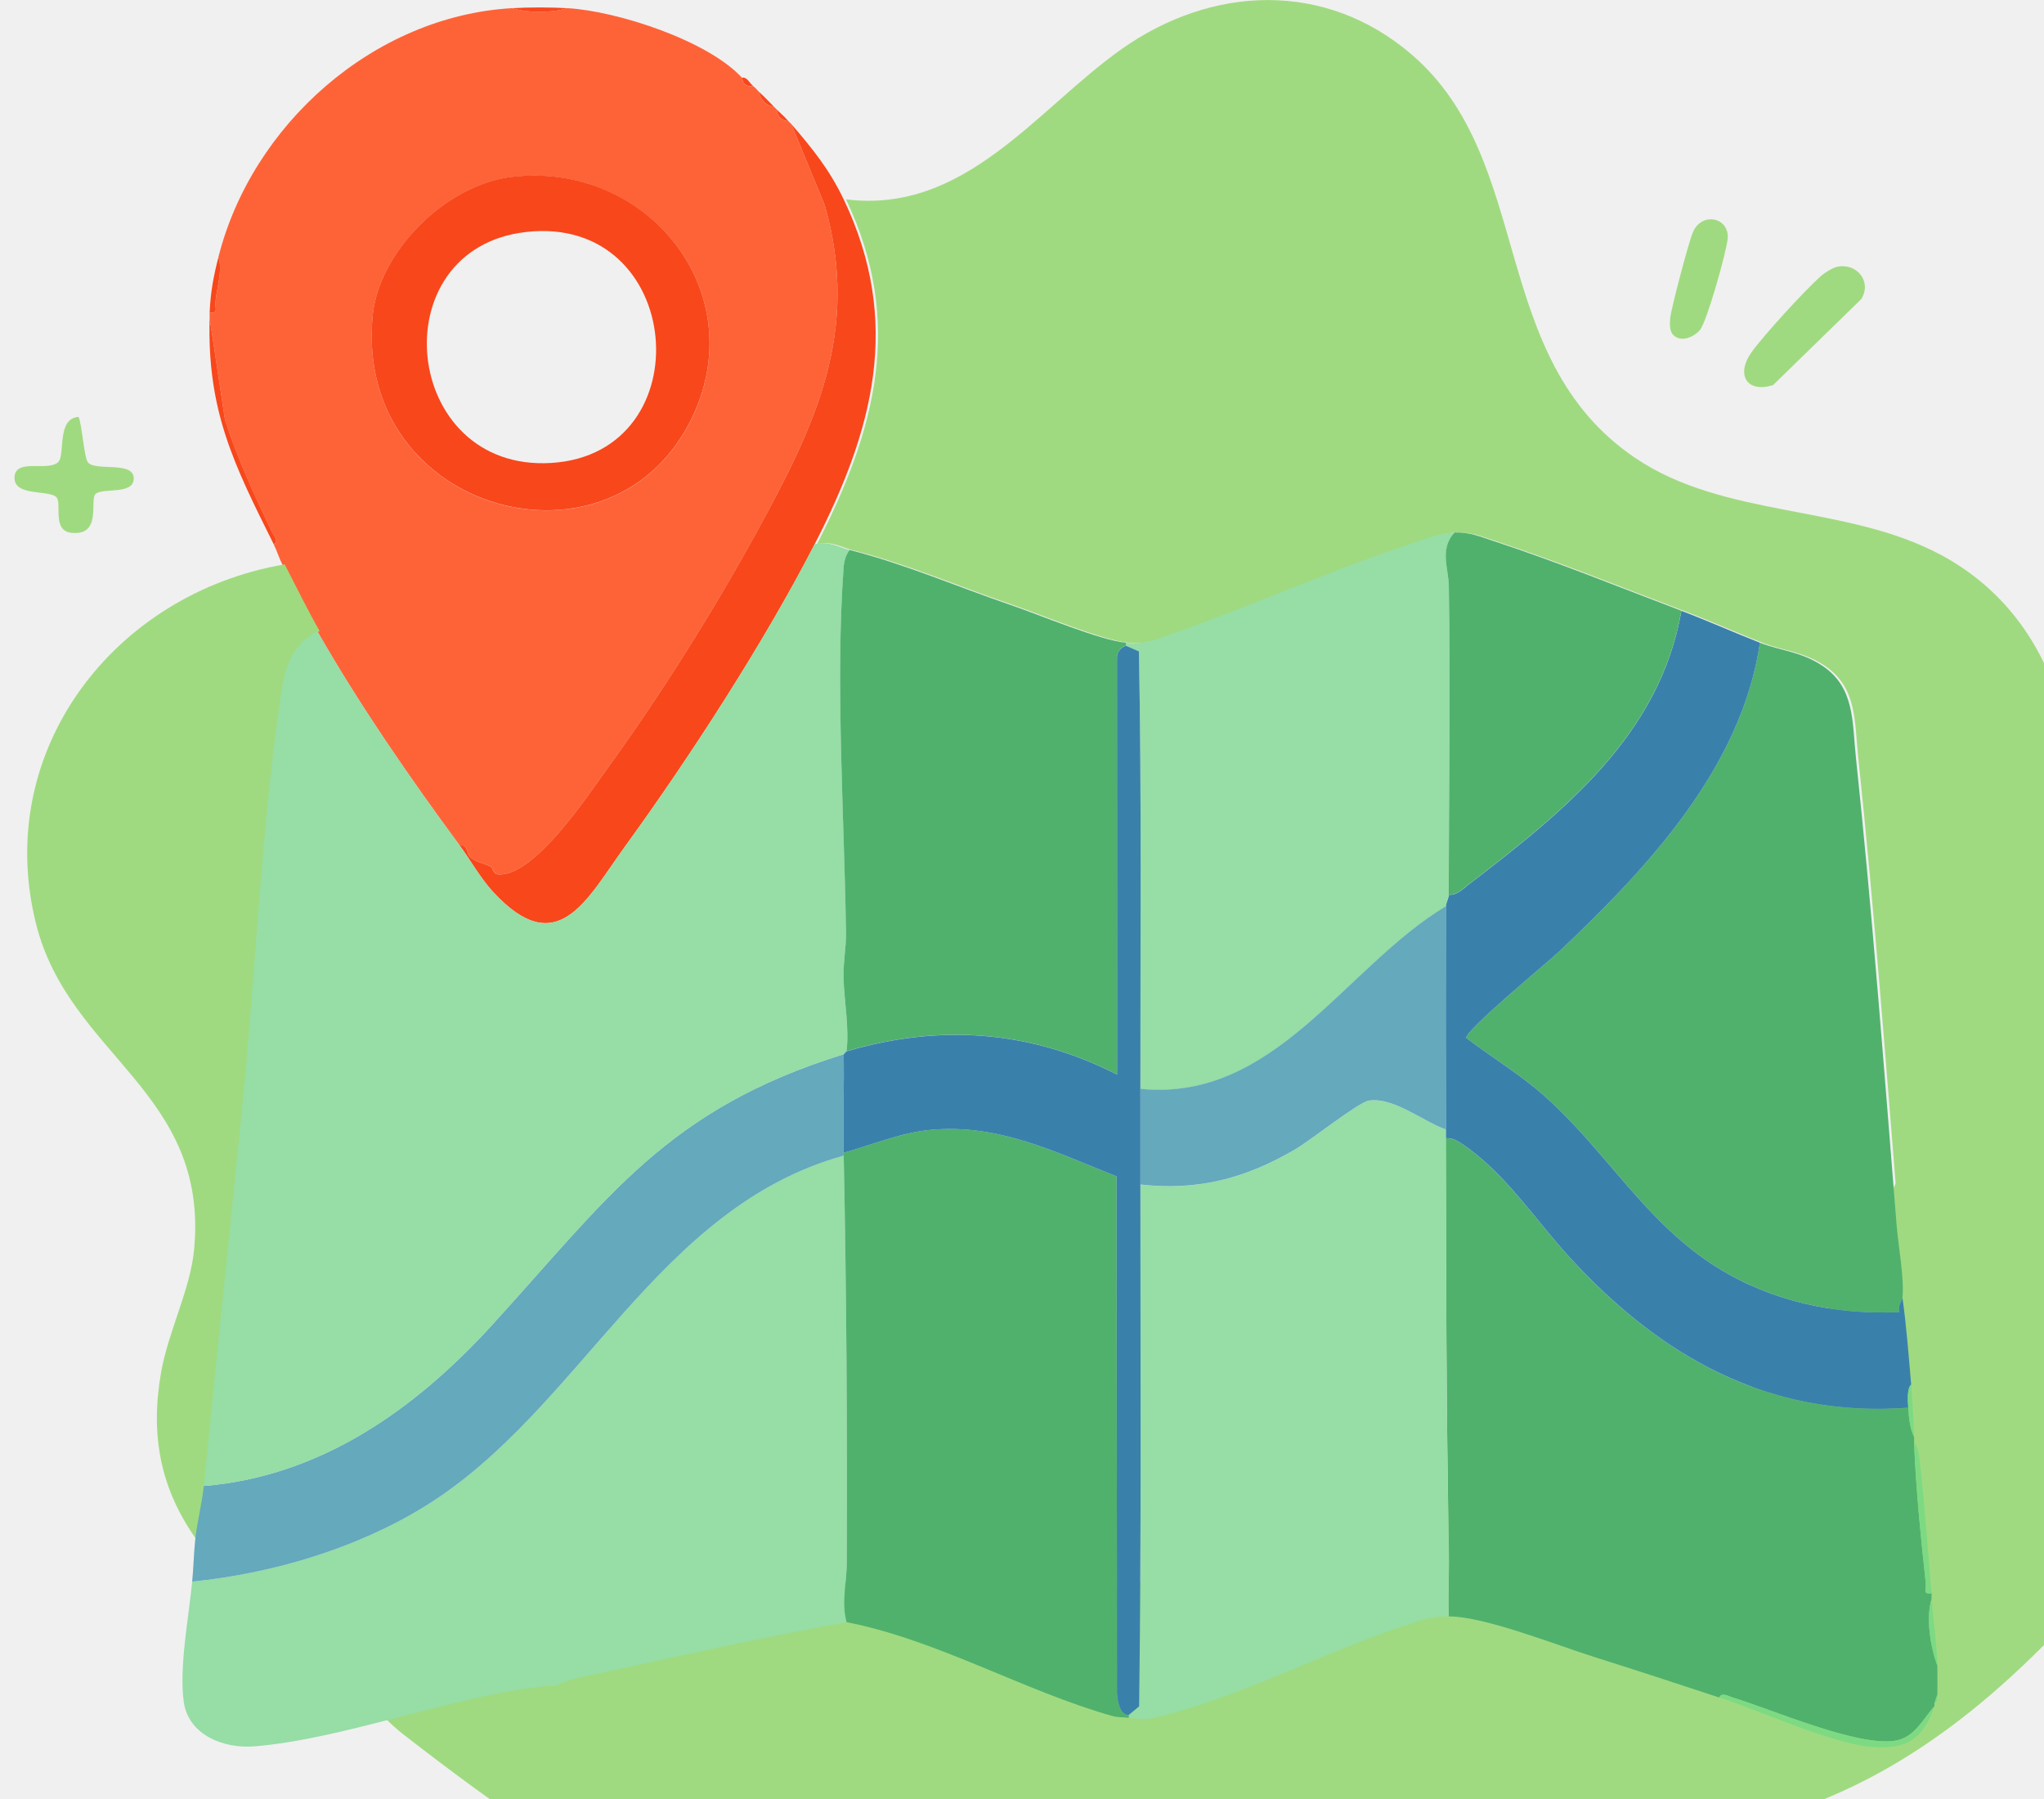
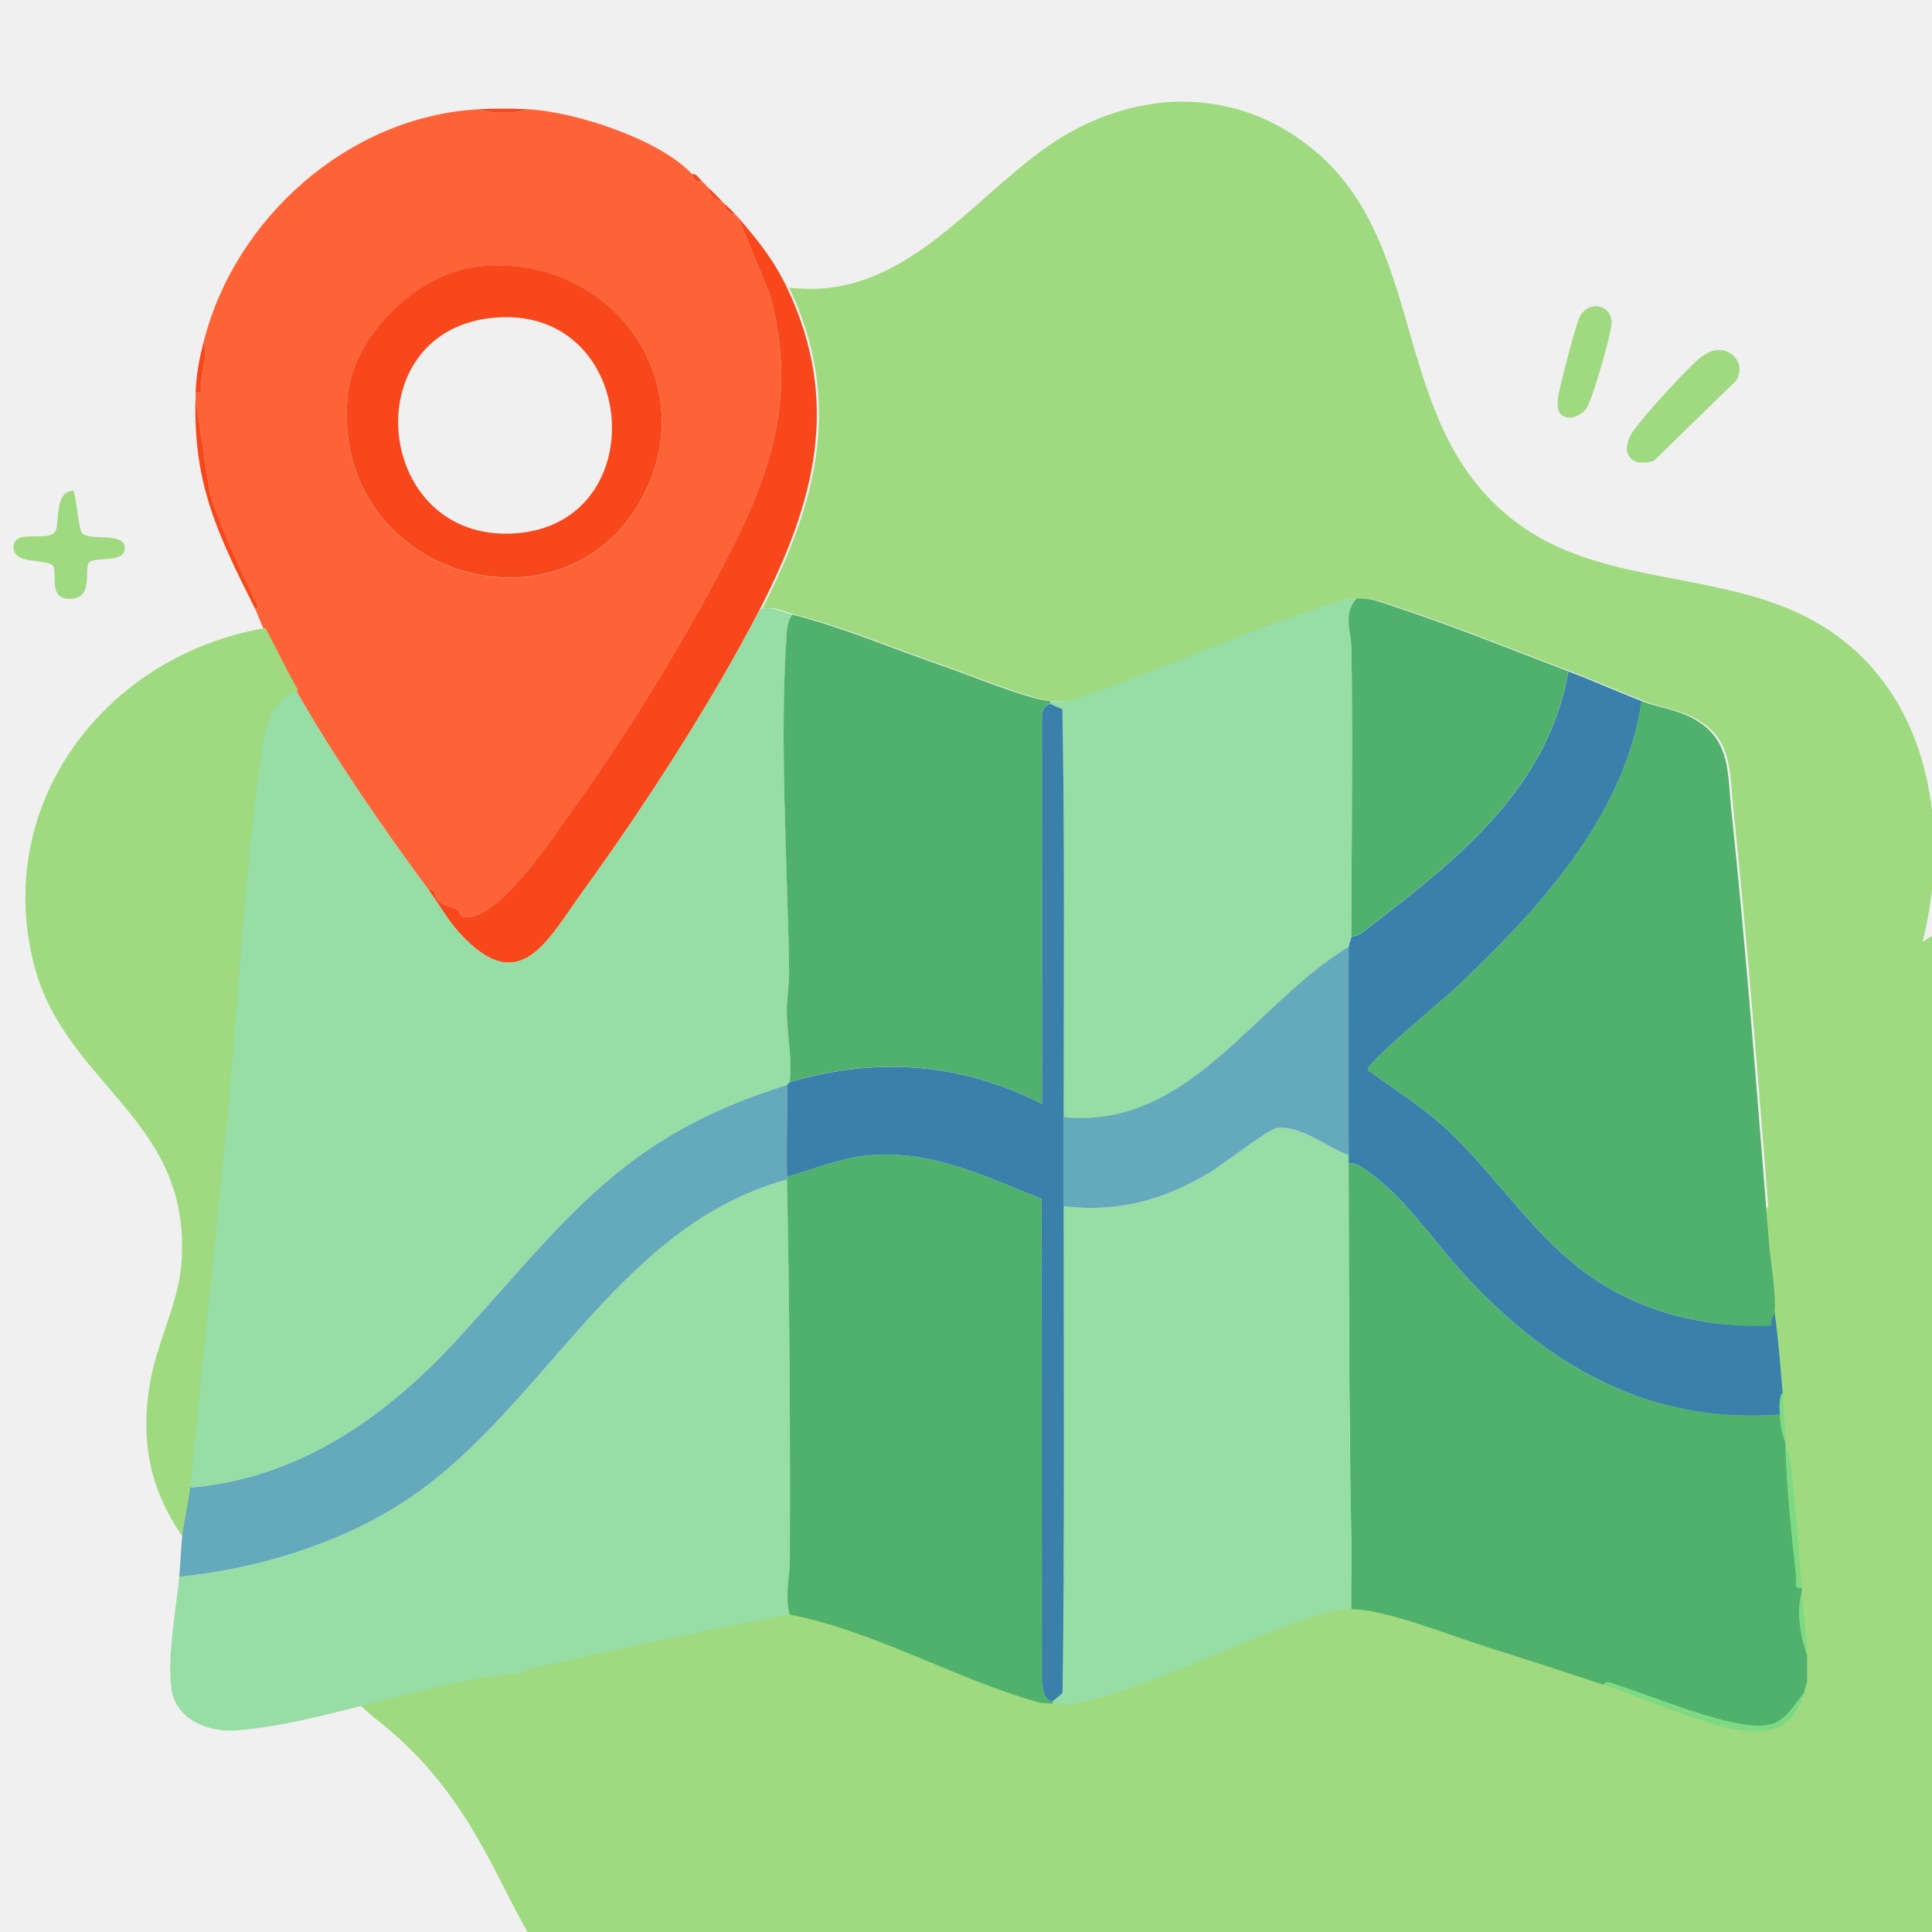
- <svg xmlns="http://www.w3.org/2000/svg" width="75" height="66" viewBox="0 0 75 66" fill="none">
-   <g clip-path="url(#clip0_2831_21610)">
-     <path d="M69.678 44.947C69.218 39.24 68.784 33.472 68.183 27.779C68.046 26.483 68.148 25.226 66.959 24.427C66.175 23.902 65.423 23.878 64.662 23.579C63.733 23.216 62.75 22.777 61.78 22.41C59.504 21.549 57.211 20.614 54.898 19.856C54.367 19.682 54.038 19.529 53.456 19.539C52.873 19.55 52.361 19.779 51.799 19.963C48.642 21.001 45.508 22.462 42.337 23.507C42.04 23.597 41.702 23.606 41.396 23.579C40.475 23.5 38.196 22.547 37.178 22.199C35.212 21.527 33.262 20.683 31.257 20.177C30.861 20.077 30.503 19.831 29.976 19.965C32.133 15.764 33.186 11.812 31.043 7.314C35.413 7.858 38.036 4.009 41.148 1.805C44.462 -0.54 48.628 -0.723 51.798 2.001C56.36 5.92 54.556 13.11 59.996 16.798C63.287 19.029 67.756 18.485 71.243 20.371C75.763 22.814 76.79 28.221 75.668 32.894C75.024 35.58 73.365 37.31 72.077 39.629C71.128 41.336 70.451 43.159 69.678 44.946V44.947Z" fill="#A0DA80" />
-     <path d="M18.791 0.299C19.373 0.477 20.246 0.476 20.819 0.299C22.647 0.404 25.972 1.487 27.223 2.85C27.261 2.892 27.2 3.196 27.65 3.169C27.752 3.25 27.794 3.319 27.863 3.382C27.891 3.657 28.123 3.887 28.397 3.913C28.433 3.948 28.468 3.983 28.503 4.02C28.516 4.272 28.682 4.432 28.93 4.445C28.963 4.482 29.004 4.513 29.037 4.551L30.264 7.528C31.578 12.149 29.931 15.569 27.776 19.506C26.174 22.43 24.25 25.483 22.294 28.185C21.556 29.204 19.63 32.136 18.3 32.082C18.075 32.072 18.093 31.845 18.012 31.799C17.805 31.681 17.466 31.641 17.268 31.453C17.083 31.276 17.185 30.969 16.87 31.022C15.063 28.577 13.143 25.794 11.641 23.155C11.227 22.428 10.754 21.474 10.36 20.71C10.253 20.503 10.161 20.207 10.04 19.966C10.254 19.902 10.04 19.648 9.988 19.54C9.34 18.192 8.719 16.844 8.257 15.417L7.692 11.674C7.694 11.603 7.689 11.531 7.692 11.461C8.029 11.52 7.883 11.292 7.902 11.09C7.953 10.551 8.179 9.916 8.012 9.441C9.231 4.589 13.704 0.591 18.791 0.299ZM18.768 6.495C16.378 6.779 13.887 9.219 13.671 11.623C13.018 18.857 22.549 21.417 25.427 15.254C27.573 10.659 23.724 5.905 18.769 6.496L18.768 6.495Z" fill="#FE6338" />
-     <path d="M51.107 54.676C52.832 54.676 56.25 56.07 58.055 56.647C53.296 64.251 45.876 70.834 36.591 71.435C26.668 72.077 21.793 69.047 14.778 63.613C13.085 62.302 10.495 58.183 8.444 58.055C9.099 57.693 9.937 57.583 10.666 57.42C14.546 56.551 18.432 55.681 22.341 54.957C26.663 55.815 30.846 58.314 35.013 59.508C35.33 59.598 35.537 59.568 35.821 59.603C36.564 59.698 36.68 59.703 37.458 59.502C41.271 58.519 45.307 56.354 49.089 55.095C49.877 54.834 50.243 54.674 51.107 54.676Z" fill="#A0DA80" />
-     <path d="M74.859 33.63C76.393 32.238 80.549 30.699 82.617 29.748C84.462 40.24 83.123 51.986 75.342 60.003C67.027 68.57 60.667 67.49 50.081 68.396C47.527 68.615 41.528 69.464 39.601 71.007C39.894 70.162 40.552 69.39 41.07 68.659C43.828 64.768 46.59 60.872 49.489 57.085C54.02 54.348 59.74 53.16 64.403 50.841C64.756 50.665 64.917 50.472 65.197 50.274C65.934 49.756 66.041 49.668 66.573 48.864C69.18 44.928 71.04 39.778 73.399 35.625C73.891 34.76 74.089 34.326 74.859 33.63Z" fill="#A0DA80" />
-     <path d="M30.958 42.395C31.063 47.363 31.09 52.355 31.07 57.336C31.067 58.063 30.87 58.797 31.065 59.51C28.063 60.057 25.079 60.714 22.099 61.37C21.539 61.493 20.896 61.577 20.392 61.849C20.198 61.837 20.029 61.856 19.838 61.879C16.5 62.26 12.605 63.8 9.334 64.069C8.22 64.16 6.909 63.662 6.741 62.425C6.569 61.164 6.927 59.33 7.052 58.023C9.994 57.729 13.109 56.801 15.625 55.241C21.305 51.718 24.086 44.294 30.958 42.396V42.395Z" fill="#96DDA6" />
-     <path d="M70.02 51.645C70.041 51.974 70.077 52.417 70.233 52.708C70.236 52.779 70.23 52.851 70.233 52.921C70.299 54.599 70.476 56.367 70.663 58.078C70.684 58.278 70.533 58.508 70.873 58.449C70.88 58.519 70.867 58.592 70.873 58.662C70.66 59.368 70.837 60.428 71.087 61.107C71.094 61.46 71.087 61.817 71.087 62.17L70.98 62.489C70.971 62.522 70.991 62.564 70.98 62.595C70.555 63.071 70.252 63.753 69.533 63.864C68.133 64.081 65.054 62.728 63.565 62.274C63.424 62.232 63.177 62.072 63.083 62.277C61.555 61.774 60.028 61.272 58.493 60.789C57.107 60.353 54.481 59.302 53.157 59.301C53.14 58.433 53.178 57.56 53.161 56.692C53.065 51.76 53.061 46.725 53.05 41.76C53.258 41.746 53.41 41.813 53.579 41.923C55.194 42.979 56.315 44.734 57.584 46.119C60.914 49.754 64.89 52.032 70.019 51.646L70.02 51.645Z" fill="#50B16D" />
-     <path d="M69.592 44.947C69.653 45.699 69.88 46.919 69.806 47.605C69.795 47.698 69.609 47.933 69.698 48.136C67.371 48.251 65.031 47.747 63.047 46.524C60.387 44.883 58.936 42.218 56.679 40.215C55.782 39.418 54.754 38.801 53.801 38.08C53.745 37.813 56.787 35.306 57.213 34.903C60.463 31.832 63.898 28.169 64.576 23.58C65.337 23.878 66.091 23.903 66.873 24.428C68.063 25.227 67.96 26.483 68.097 27.78C68.699 33.474 69.132 39.242 69.592 44.948V44.947Z" fill="#50B16D" />
-     <path d="M10.446 20.705C10.839 21.469 11.312 22.423 11.726 23.15C10.648 23.759 10.514 24.636 10.352 25.767C9.649 30.662 9.45 35.9 8.95 40.85C8.49 45.404 8.019 49.959 7.564 54.511C7.501 55.146 7.307 55.875 7.244 56.531C5.879 54.635 5.509 52.657 5.908 50.363C6.172 48.841 6.986 47.313 7.123 45.833C7.663 40.032 2.536 38.749 1.321 33.887C-0.269 27.533 4.2 21.768 10.446 20.705Z" fill="#A0DA80" />
-     <path d="M64.577 23.581C63.899 28.17 60.463 31.833 57.214 34.904C56.788 35.306 53.745 37.813 53.802 38.08C54.755 38.802 55.782 39.42 56.68 40.216C58.936 42.219 60.388 44.884 63.047 46.524C65.031 47.748 67.372 48.252 69.698 48.137C69.61 47.935 69.796 47.7 69.806 47.605C69.954 48.663 70.034 49.73 70.126 50.795C69.965 50.938 70.004 51.407 70.02 51.645C64.891 52.032 60.915 49.754 57.585 46.118C56.316 44.733 55.196 42.977 53.58 41.922C53.41 41.812 53.258 41.745 53.051 41.758C53.051 41.652 53.051 41.546 53.051 41.44C53.046 38.716 53.046 35.996 53.051 33.254C53.051 33.13 53.158 32.957 53.158 32.828C53.456 32.853 53.678 32.612 53.895 32.446C57.358 29.79 60.9 26.981 61.696 22.41C62.666 22.777 63.649 23.216 64.578 23.58L64.577 23.581Z" fill="#3981AB" />
-     <path d="M30.958 38.676C30.977 39.878 30.931 41.088 30.958 42.29C30.958 42.325 30.958 42.361 30.958 42.397C24.085 44.295 21.303 51.718 15.624 55.242C13.109 56.803 9.995 57.73 7.051 58.024C7.099 57.528 7.111 57.027 7.158 56.536C7.221 55.88 7.415 55.151 7.478 54.516C11.777 54.162 15.234 51.7 18.047 48.619C22.326 43.932 24.454 40.697 30.958 38.676Z" fill="#64A9BC" />
-     <path d="M30.958 7.315C33.101 11.813 32.048 15.765 29.891 19.966C28.05 23.55 25.309 27.782 22.933 31.055C21.528 32.992 20.466 35.292 18.095 32.724C17.618 32.207 17.262 31.551 16.869 31.022C17.184 30.969 17.081 31.276 17.267 31.452C17.466 31.642 17.804 31.682 18.011 31.799C18.092 31.845 18.073 32.073 18.299 32.082C19.629 32.136 21.554 29.204 22.293 28.184C24.249 25.482 26.171 22.43 27.774 19.505C29.931 15.569 31.577 12.15 30.263 7.527L29.036 4.551C29.806 5.446 30.433 6.216 30.957 7.315H30.958Z" fill="#F8471B" />
-     <path d="M67.429 9.783C68.132 9.647 68.695 10.329 68.295 10.973L65.06 14.127C64.1 14.435 63.677 13.746 64.273 12.917C64.726 12.285 66.225 10.651 66.811 10.13C66.952 10.004 67.251 9.817 67.43 9.783H67.429Z" fill="#A0DA80" />
-     <path d="M2.885 15.295C3.017 15.612 3.084 16.799 3.232 16.969C3.521 17.303 4.952 16.89 4.907 17.584C4.87 18.147 3.824 17.896 3.522 18.108C3.256 18.293 3.779 19.666 2.622 19.548C1.92 19.476 2.258 18.523 2.09 18.267C1.873 17.94 0.464 18.256 0.534 17.48C0.595 16.803 1.777 17.316 2.142 16.945C2.398 16.685 2.07 15.343 2.886 15.295H2.885Z" fill="#A0DA80" />
-     <path d="M61.397 12.29C61.25 12.142 61.266 11.852 61.287 11.655C61.33 11.269 61.959 8.902 62.111 8.534C62.43 7.756 63.446 7.967 63.395 8.738C63.365 9.19 62.632 11.794 62.381 12.099C62.153 12.375 61.679 12.571 61.397 12.29Z" fill="#A0DA80" />
-     <path d="M70.98 62.593C70.575 63.808 69.915 64.23 68.578 64.081C67.106 63.918 64.587 62.769 63.083 62.274C63.178 62.07 63.424 62.228 63.565 62.271C65.053 62.724 68.132 64.078 69.533 63.861C70.253 63.749 70.555 63.068 70.98 62.592V62.593Z" fill="#7DDA83" />
-     <path d="M10.04 19.96C8.583 17.038 7.596 15.078 7.692 11.668L8.257 15.411C8.719 16.837 9.341 18.185 9.988 19.534C10.04 19.642 10.255 19.896 10.04 19.96Z" fill="#F8471B" />
-     <path d="M70.873 58.452C70.533 58.511 70.685 58.282 70.662 58.081C70.476 56.369 70.299 54.601 70.232 52.924C70.369 53.068 70.412 53.33 70.434 53.521C70.621 55.154 70.733 56.815 70.873 58.452Z" fill="#7DDA83" />
-     <path d="M71.086 61.105C70.836 60.426 70.659 59.366 70.873 58.66C70.94 59.45 71.07 60.302 71.086 61.105Z" fill="#7DDA83" />
-     <path d="M8.013 9.439C8.179 9.914 7.954 10.549 7.903 11.088C7.883 11.29 8.03 11.518 7.692 11.459C7.731 10.687 7.827 10.176 8.013 9.439Z" fill="#F8471B" />
-     <path d="M70.233 52.709C70.077 52.417 70.041 51.974 70.019 51.645C70.003 51.407 69.965 50.938 70.126 50.795C70.183 51.451 70.207 52.079 70.233 52.709Z" fill="#7DDA83" />
-     <path d="M20.819 0.3C20.246 0.478 19.373 0.479 18.791 0.3C19.41 0.264 20.2 0.265 20.819 0.3Z" fill="#F8471B" />
-     <path d="M28.396 3.912C28.123 3.886 27.89 3.656 27.863 3.381C28.111 3.607 28.202 3.72 28.396 3.912Z" fill="#F8471B" />
-     <path d="M28.93 4.443C28.681 4.43 28.516 4.27 28.503 4.018C28.653 4.171 28.733 4.224 28.93 4.443Z" fill="#F8471B" />
-     <path d="M70.98 62.487L71.086 62.168C71.087 62.581 71.003 62.403 70.98 62.487Z" fill="#7DDA83" />
-     <path d="M27.223 2.847C27.433 2.83 27.48 3.032 27.65 3.166C27.2 3.192 27.261 2.888 27.223 2.847Z" fill="#F8471B" />
-     <path d="M31.172 20.179C31.02 20.406 30.972 20.592 30.953 20.865C30.65 25.062 30.985 30.014 31.043 34.265C31.05 34.743 30.94 35.323 30.953 35.865C30.974 36.736 31.163 37.669 31.065 38.571C31.033 38.58 30.993 38.666 30.958 38.677C24.454 40.698 22.326 43.933 18.047 48.62C15.234 51.701 11.777 54.163 7.479 54.517C7.933 49.966 8.406 45.41 8.865 40.855C9.364 35.906 9.564 30.668 10.266 25.773C10.428 24.642 10.563 23.765 11.641 23.156C13.143 25.794 15.063 28.578 16.87 31.023C17.262 31.553 17.619 32.208 18.097 32.725C20.467 35.293 21.529 32.993 22.934 31.056C25.31 27.782 28.05 23.551 29.892 19.967C30.419 19.833 30.777 20.079 31.173 20.179H31.172Z" fill="#96DDA6" />
-     <path d="M53.37 19.543C52.811 20.159 53.149 20.842 53.161 21.505C53.226 25.267 53.164 29.101 53.157 32.832C53.157 32.96 53.05 33.133 53.05 33.257C49.339 35.485 46.776 40.446 41.844 39.954C41.839 34.607 41.891 29.238 41.791 23.901L41.31 23.689V23.583C41.616 23.609 41.955 23.6 42.251 23.51C45.422 22.465 48.557 21.005 51.714 19.966C52.274 19.782 52.775 19.554 53.37 19.543Z" fill="#96DDA6" />
-     <path d="M41.31 23.578V23.684C41.103 23.775 40.977 23.922 40.984 24.157L40.989 39.418C37.797 37.797 34.495 37.556 31.064 38.567C31.164 37.665 30.974 36.731 30.952 35.862C30.939 35.319 31.049 34.739 31.043 34.262C30.984 30.012 30.649 25.059 30.952 20.861C30.971 20.588 31.02 20.402 31.171 20.176C33.176 20.682 35.126 21.526 37.092 22.198C38.11 22.545 40.389 23.499 41.31 23.578Z" fill="#50B16D" />
-     <path d="M61.695 22.406C60.898 26.977 57.355 29.786 53.893 32.442C53.676 32.607 53.454 32.849 53.157 32.824C53.164 29.094 53.226 25.259 53.161 21.498C53.149 20.835 52.811 20.151 53.37 19.536C53.952 19.525 54.282 19.678 54.813 19.852C57.126 20.61 59.418 21.545 61.695 22.406Z" fill="#50B16D" />
-     <path d="M18.768 6.491C23.723 5.9 27.573 10.655 25.426 15.25C22.549 21.413 13.018 18.854 13.67 11.619C13.886 9.215 16.378 6.775 18.767 6.49L18.768 6.491ZM19.302 8.511C13.919 9.123 14.737 17.326 20.231 16.984C25.839 16.634 25.123 7.85 19.302 8.511Z" fill="#F8471B" />
-     <path d="M53.05 41.439C53.05 41.546 53.05 41.652 53.05 41.758C53.061 46.724 53.065 51.759 53.161 56.69C53.178 57.559 53.14 58.432 53.157 59.299C52.493 59.299 52.212 59.418 51.607 59.616C48.702 60.566 45.603 62.202 42.674 62.944C42.077 63.094 41.988 63.091 41.417 63.02V62.914L41.797 62.6C41.884 56.229 41.843 49.837 41.844 43.459C43.969 43.698 45.714 43.231 47.533 42.163C48.076 41.845 49.855 40.435 50.23 40.38C51.143 40.248 52.223 41.147 53.05 41.44V41.439Z" fill="#96DDA6" />
-     <path d="M30.958 42.291C31.976 42.007 33.059 41.555 34.119 41.453C36.641 41.211 38.714 42.267 40.972 43.158L40.985 62.123C41.009 62.399 41.084 62.928 41.417 62.915V63.021C41.2 62.995 41.04 63.017 40.797 62.949C37.595 62.047 34.384 60.16 31.065 59.513C30.869 58.8 31.067 58.066 31.07 57.339C31.09 52.357 31.061 47.366 30.958 42.397C30.958 42.362 30.958 42.326 30.958 42.291Z" fill="#50B16D" />
-     <path d="M53.05 33.251C53.044 35.994 53.044 38.713 53.05 41.437C52.223 41.145 51.143 40.245 50.23 40.377C49.855 40.431 48.077 41.842 47.533 42.16C45.714 43.227 43.969 43.695 41.844 43.456C41.844 42.288 41.844 41.115 41.844 39.947C46.777 40.439 49.339 35.478 53.05 33.25V33.251Z" fill="#64A9BC" />
-     <path d="M41.844 39.953C41.844 41.12 41.844 42.294 41.844 43.461C41.843 49.839 41.884 56.231 41.797 62.602L41.417 62.916C41.084 62.929 41.009 62.4 40.985 62.124L40.972 43.159C38.714 42.266 36.641 41.212 34.119 41.454C33.059 41.556 31.976 42.007 30.958 42.292C30.931 41.089 30.977 39.879 30.958 38.677C30.993 38.666 31.032 38.58 31.064 38.571C34.495 37.56 37.797 37.8 40.989 39.421L40.985 24.161C40.977 23.925 41.103 23.779 41.31 23.688L41.791 23.899C41.891 29.236 41.84 34.605 41.844 39.953Z" fill="#3981AB" />
+ <svg xmlns="http://www.w3.org/2000/svg" width="76" height="76" viewBox="0 0 76 76" fill="none">
+   <g clip-path="url(#clip0_146_8003)">
+     <path d="M69.678 48.945C69.218 43.238 68.784 37.47 68.183 31.777C68.046 30.48 68.148 29.224 66.959 28.426C66.175 27.9 65.423 27.876 64.662 27.577C63.733 27.214 62.75 26.775 61.78 26.408C59.504 25.547 57.211 24.612 54.898 23.854C54.367 23.68 54.038 23.527 53.456 23.538C52.873 23.548 52.361 23.777 51.799 23.961C48.642 24.999 45.508 26.46 42.337 27.505C42.04 27.595 41.702 27.604 41.396 27.577C40.475 27.499 38.196 26.545 37.178 26.197C35.212 25.526 33.262 24.681 31.257 24.175C30.861 24.075 30.503 23.829 29.976 23.963C32.133 19.762 33.186 15.81 31.043 11.312C35.413 11.856 38.036 8.007 41.148 5.803C44.462 3.458 48.628 3.275 51.798 5.999C56.36 9.918 54.556 17.108 59.996 20.796C63.287 23.027 67.756 22.483 71.243 24.369C75.763 26.812 76.79 32.219 75.668 36.892C75.024 39.578 73.365 41.308 72.077 43.627C71.128 45.334 70.451 47.157 69.678 48.944V48.945Z" fill="#A0DA80" />
+     <path d="M18.791 4.301C19.373 4.479 20.246 4.478 20.819 4.301C22.647 4.406 25.972 5.489 27.223 6.852C27.261 6.894 27.2 7.198 27.65 7.171C27.752 7.252 27.794 7.321 27.863 7.384C27.891 7.659 28.123 7.889 28.397 7.915C28.433 7.95 28.468 7.985 28.503 8.022C28.516 8.274 28.682 8.434 28.93 8.447C28.963 8.484 29.004 8.515 29.037 8.553L30.264 11.53C31.578 16.151 29.931 19.571 27.776 23.508C26.174 26.432 24.25 29.485 22.294 32.187C21.556 33.206 19.63 36.138 18.3 36.084C18.075 36.075 18.093 35.847 18.012 35.801C17.805 35.683 17.466 35.643 17.268 35.455C17.083 35.278 17.185 34.971 16.87 35.024C15.063 32.579 13.143 29.796 11.641 27.157C11.227 26.43 10.754 25.477 10.36 24.712C10.253 24.505 10.161 24.209 10.04 23.968C10.254 23.904 10.04 23.65 9.988 23.542C9.34 22.194 8.719 20.846 8.257 19.419L7.692 15.676C7.694 15.605 7.689 15.533 7.692 15.463C8.029 15.522 7.883 15.294 7.902 15.092C7.953 14.553 8.179 13.918 8.012 13.443C9.231 8.591 13.704 4.593 18.791 4.301ZM18.768 10.496C16.378 10.781 13.887 13.221 13.671 15.625C13.018 22.859 22.549 25.419 25.427 19.256C27.573 14.661 23.724 9.906 18.769 10.498L18.768 10.496Z" fill="#FE6338" />
+     <path d="M83.5 56.5C85.225 56.5 86.195 71.425 88 72.002C83.24 79.606 38.286 79.401 29 80.002C19.078 80.644 21.793 73.05 14.778 67.615C13.085 66.305 10.495 62.185 8.444 62.057C9.099 61.695 9.937 61.585 10.666 61.422C14.546 60.553 18.432 59.683 22.341 58.96C26.663 59.817 30.846 62.316 35.013 63.51C35.33 63.6 35.537 63.571 35.821 63.606C36.564 63.7 36.68 63.706 37.458 63.504C41.271 62.522 45.307 60.356 49.089 59.098C49.877 58.836 107.893 42.824 83.5 56.5Z" fill="#A0DA80" />
+     <path d="M74.859 37.63C76.393 36.238 80.549 34.699 82.617 33.748C84.462 44.24 83.123 55.986 75.342 64.003C67.027 72.57 60.667 71.49 50.081 72.396C47.527 72.615 41.528 73.464 39.601 75.007C39.894 74.162 40.552 73.39 41.07 72.659C43.828 68.768 46.59 64.872 49.489 61.085C54.02 58.348 59.74 57.16 64.403 54.841C64.756 54.665 64.917 54.472 65.197 54.274C65.934 53.756 66.041 53.668 66.573 52.864C69.18 48.928 71.04 43.778 73.399 39.625C73.891 38.76 74.089 38.326 74.859 37.63Z" fill="#A0DA80" />
+     <path d="M30.958 46.395C31.063 51.363 31.09 56.355 31.07 61.336C31.067 62.063 30.87 62.797 31.065 63.51C28.063 64.057 25.079 64.714 22.099 65.37C21.539 65.493 20.896 65.577 20.392 65.849C20.198 65.837 20.029 65.856 19.838 65.879C16.5 66.26 12.605 67.8 9.334 68.069C8.22 68.16 6.909 67.662 6.741 66.425C6.569 65.165 6.927 63.33 7.052 62.023C9.994 61.729 13.109 60.801 15.625 59.241C21.305 55.718 24.086 48.294 30.958 46.396V46.395Z" fill="#96DDA6" />
+     <path d="M70.02 55.645C70.041 55.974 70.077 56.417 70.233 56.708C70.236 56.779 70.23 56.851 70.233 56.921C70.299 58.599 70.476 60.367 70.663 62.078C70.684 62.278 70.533 62.508 70.873 62.449C70.88 62.519 70.867 62.592 70.873 62.662C70.66 63.368 70.837 64.427 71.087 65.107C71.094 65.46 71.087 65.817 71.087 66.17L70.98 66.489C70.971 66.522 70.991 66.564 70.98 66.595C70.555 67.071 70.252 67.753 69.533 67.865C68.133 68.081 65.054 66.728 63.565 66.274C63.424 66.232 63.177 66.072 63.083 66.277C61.555 65.774 60.028 65.272 58.493 64.789C57.107 64.353 54.481 63.302 53.157 63.301C53.14 62.433 53.178 61.56 53.161 60.692C53.065 55.76 53.061 50.725 53.05 45.76C53.258 45.746 53.41 45.813 53.579 45.923C55.194 46.979 56.315 48.734 57.584 50.119C60.914 53.754 64.89 56.032 70.019 55.646L70.02 55.645Z" fill="#50B16D" />
+     <path d="M69.592 48.945C69.653 49.697 69.88 50.917 69.806 51.603C69.795 51.697 69.609 51.931 69.698 52.135C67.371 52.249 65.031 51.745 63.047 50.522C60.387 48.881 58.936 46.216 56.679 44.213C55.782 43.416 54.754 42.8 53.801 42.078C53.745 41.811 56.787 39.304 57.213 38.901C60.463 35.83 63.898 32.167 64.576 27.578C65.337 27.876 66.091 27.901 66.873 28.427C68.063 29.225 67.96 30.481 68.097 31.778C68.699 37.472 69.132 43.24 69.592 48.946V48.945Z" fill="#50B16D" />
+     <path d="M10.446 24.703C10.839 25.468 11.312 26.421 11.726 27.148C10.648 27.757 10.514 28.634 10.352 29.766C9.649 34.66 9.45 39.898 8.95 44.848C8.49 49.402 8.019 53.957 7.564 58.509C7.501 59.144 7.307 59.873 7.244 60.529C5.879 58.633 5.509 56.655 5.908 54.361C6.172 52.839 6.986 51.311 7.123 49.831C7.663 44.03 2.536 42.747 1.321 37.886C-0.269 31.531 4.2 25.766 10.446 24.703Z" fill="#A0DA80" />
+     <path d="M64.577 27.581C63.899 32.17 60.463 35.833 57.214 38.904C56.788 39.306 53.745 41.813 53.802 42.08C54.755 42.802 55.782 43.42 56.68 44.216C58.936 46.219 60.388 48.884 63.047 50.524C65.031 51.748 67.372 52.252 69.698 52.137C69.61 51.935 69.796 51.7 69.806 51.605C69.954 52.663 70.034 53.73 70.126 54.795C69.965 54.938 70.004 55.407 70.02 55.645C64.891 56.032 60.915 53.754 57.585 50.118C56.316 48.733 55.196 46.977 53.58 45.922C53.41 45.812 53.258 45.745 53.051 45.758C53.051 45.652 53.051 45.546 53.051 45.44C53.046 42.716 53.046 39.996 53.051 37.254C53.051 37.13 53.158 36.957 53.158 36.828C53.456 36.853 53.678 36.612 53.895 36.446C57.358 33.79 60.9 30.981 61.696 26.41C62.666 26.777 63.649 27.216 64.578 27.58L64.577 27.581Z" fill="#3981AB" />
+     <path d="M30.958 42.676C30.977 43.878 30.931 45.088 30.958 46.29C30.958 46.325 30.958 46.361 30.958 46.397C24.085 48.295 21.303 55.718 15.624 59.242C13.109 60.803 9.995 61.73 7.051 62.024C7.099 61.528 7.111 61.027 7.158 60.536C7.221 59.88 7.415 59.151 7.478 58.516C11.777 58.162 15.234 55.7 18.047 52.619C22.326 47.932 24.454 44.697 30.958 42.676Z" fill="#64A9BC" />
+     <path d="M30.958 11.315C33.101 15.813 32.048 19.765 29.891 23.966C28.05 27.55 25.309 31.782 22.933 35.055C21.528 36.992 20.466 39.292 18.095 36.724C17.618 36.207 17.262 35.551 16.869 35.022C17.184 34.969 17.081 35.276 17.267 35.452C17.466 35.642 17.804 35.682 18.011 35.799C18.092 35.845 18.073 36.073 18.299 36.082C19.629 36.136 21.554 33.204 22.293 32.184C24.249 29.482 26.171 26.43 27.774 23.505C29.931 19.569 31.577 16.15 30.263 11.527L29.036 8.551C29.806 9.446 30.433 10.216 30.957 11.315H30.958Z" fill="#F8471B" />
+     <path d="M67.429 13.783C68.132 13.647 68.695 14.329 68.295 14.973L65.06 18.127C64.1 18.435 63.677 17.746 64.273 16.917C64.726 16.285 66.225 14.651 66.811 14.13C66.952 14.004 67.251 13.817 67.43 13.783H67.429Z" fill="#A0DA80" />
+     <path d="M2.885 19.297C3.017 19.614 3.084 20.801 3.232 20.971C3.521 21.305 4.952 20.892 4.907 21.586C4.87 22.149 3.824 21.898 3.522 22.11C3.256 22.295 3.779 23.668 2.622 23.55C1.92 23.478 2.258 22.524 2.09 22.269C1.873 21.942 0.464 22.258 0.534 21.482C0.595 20.805 1.777 21.318 2.142 20.947C2.398 20.687 2.07 19.345 2.886 19.297H2.885Z" fill="#A0DA80" />
+     <path d="M61.397 16.292C61.25 16.144 61.266 15.854 61.287 15.657C61.33 15.271 61.959 12.904 62.111 12.536C62.43 11.758 63.446 11.969 63.395 12.74C63.365 13.192 62.632 15.796 62.381 16.101C62.153 16.377 61.679 16.573 61.397 16.292Z" fill="#A0DA80" />
+     <path d="M70.98 66.593C70.575 67.808 69.915 68.23 68.578 68.081C67.106 67.918 64.587 66.769 63.083 66.274C63.178 66.07 63.424 66.228 63.565 66.271C65.053 66.725 68.132 68.078 69.533 67.861C70.253 67.749 70.555 67.068 70.98 66.592V66.593Z" fill="#7DDA83" />
+     <path d="M10.04 23.96C8.583 21.038 7.596 19.078 7.692 15.668L8.257 19.411C8.719 20.837 9.341 22.185 9.988 23.534C10.04 23.642 10.255 23.896 10.04 23.96Z" fill="#F8471B" />
+     <path d="M70.873 62.45C70.533 62.51 70.685 62.28 70.662 62.079C70.476 60.367 70.299 58.599 70.232 56.922C70.369 57.066 70.412 57.328 70.434 57.519C70.621 59.152 70.733 60.813 70.873 62.45Z" fill="#7DDA83" />
+     <path d="M71.086 65.105C70.836 64.426 70.659 63.366 70.873 62.66C70.94 63.45 71.07 64.302 71.086 65.105Z" fill="#7DDA83" />
+     <path d="M8.013 13.438C8.179 13.912 7.954 14.547 7.903 15.086C7.883 15.288 8.03 15.516 7.692 15.457C7.731 14.684 7.827 14.174 8.013 13.438Z" fill="#F8471B" />
+     <path d="M70.233 56.71C70.077 56.419 70.041 55.976 70.019 55.647C70.003 55.409 69.965 54.94 70.126 54.797C70.183 55.453 70.207 56.081 70.233 56.71Z" fill="#7DDA83" />
+     <path d="M20.819 4.3C20.246 4.478 19.373 4.479 18.791 4.3C19.41 4.264 20.2 4.265 20.819 4.3Z" fill="#F8471B" />
+     <path d="M28.396 7.914C28.123 7.888 27.89 7.658 27.863 7.383C28.111 7.609 28.202 7.722 28.396 7.914Z" fill="#F8471B" />
+     <path d="M28.93 8.441C28.681 8.428 28.516 8.268 28.503 8.016C28.653 8.169 28.733 8.222 28.93 8.441Z" fill="#F8471B" />
+     <path d="M70.98 66.487L71.086 66.168C71.087 66.582 71.003 66.403 70.98 66.487Z" fill="#7DDA83" />
+     <path d="M27.223 6.845C27.433 6.828 27.48 7.03 27.65 7.164C27.2 7.19 27.261 6.886 27.223 6.845Z" fill="#F8471B" />
+     <path d="M31.172 24.181C31.02 24.408 30.972 24.594 30.953 24.867C30.65 29.064 30.985 34.016 31.043 38.267C31.05 38.745 30.94 39.325 30.953 39.867C30.974 40.738 31.163 41.671 31.065 42.573C31.033 42.582 30.993 42.668 30.958 42.679C24.454 44.7 22.326 47.935 18.047 52.622C15.234 55.703 11.777 58.165 7.479 58.519C7.933 53.968 8.406 49.412 8.865 44.857C9.364 39.908 9.564 34.67 10.266 29.775C10.428 28.644 10.563 27.767 11.641 27.158C13.143 29.797 15.063 32.58 16.87 35.025C17.262 35.555 17.619 36.21 18.097 36.727C20.467 39.295 21.529 36.995 22.934 35.058C25.31 31.783 28.05 27.553 29.892 23.969C30.419 23.835 30.777 24.081 31.173 24.181H31.172Z" fill="#96DDA6" />
+     <path d="M53.37 23.543C52.811 24.159 53.149 24.842 53.161 25.505C53.226 29.267 53.164 33.101 53.157 36.832C53.157 36.96 53.05 37.133 53.05 37.257C49.339 39.485 46.776 44.446 41.844 43.954C41.839 38.607 41.891 33.238 41.791 27.901L41.31 27.689V27.583C41.616 27.609 41.955 27.6 42.251 27.51C45.422 26.465 48.557 25.005 51.714 23.966C52.274 23.782 52.775 23.554 53.37 23.543Z" fill="#96DDA6" />
+     <path d="M41.31 27.578V27.684C41.103 27.775 40.977 27.922 40.984 28.157L40.989 43.418C37.797 41.797 34.495 41.556 31.064 42.567C31.164 41.665 30.974 40.731 30.952 39.862C30.939 39.319 31.049 38.739 31.043 38.262C30.984 34.011 30.649 29.059 30.952 24.861C30.971 24.588 31.02 24.402 31.171 24.176C33.176 24.682 35.126 25.526 37.092 26.198C38.11 26.545 40.389 27.499 41.31 27.578Z" fill="#50B16D" />
+     <path d="M61.695 26.406C60.898 30.977 57.355 33.786 53.893 36.442C53.676 36.607 53.454 36.849 53.157 36.824C53.164 33.094 53.226 29.259 53.161 25.498C53.149 24.835 52.811 24.151 53.37 23.536C53.952 23.525 54.282 23.678 54.813 23.852C57.126 24.61 59.418 25.545 61.695 26.406Z" fill="#50B16D" />
+     <path d="M18.768 10.491C23.723 9.9 27.573 14.655 25.426 19.25C22.549 25.413 13.018 22.854 13.67 15.619C13.886 13.215 16.378 10.775 18.767 10.49L18.768 10.491ZM19.302 12.511C13.919 13.123 14.737 21.326 20.231 20.984C25.839 20.634 25.123 11.85 19.302 12.511Z" fill="#F8471B" />
+     <path d="M53.05 45.439C53.05 45.546 53.05 45.652 53.05 45.758C53.061 50.724 53.065 55.759 53.161 60.69C53.178 61.559 53.14 62.432 53.157 63.299C52.493 63.299 52.212 63.418 51.607 63.616C48.702 64.567 45.603 66.201 42.674 66.944C42.077 67.094 41.988 67.091 41.417 67.02V66.914L41.797 66.6C41.884 60.229 41.843 53.837 41.844 47.459C43.969 47.698 45.714 47.231 47.533 46.163C48.076 45.845 49.855 44.435 50.23 44.38C51.143 44.248 52.223 45.147 53.05 45.44V45.439Z" fill="#96DDA6" />
+     <path d="M30.958 46.291C31.976 46.007 33.059 45.555 34.119 45.453C36.641 45.211 38.714 46.267 40.972 47.158L40.985 66.123C41.009 66.399 41.084 66.928 41.417 66.915V67.021C41.2 66.995 41.04 67.017 40.797 66.949C37.595 66.047 34.384 64.16 31.065 63.513C30.869 62.8 31.067 62.066 31.07 61.339C31.09 56.357 31.061 51.366 30.958 46.397C30.958 46.362 30.958 46.326 30.958 46.291Z" fill="#50B16D" />
+     <path d="M53.05 37.251C53.044 39.994 53.044 42.713 53.05 45.437C52.223 45.145 51.143 44.245 50.23 44.377C49.855 44.431 48.077 45.842 47.533 46.16C45.714 47.227 43.969 47.695 41.844 47.456C41.844 46.288 41.844 45.115 41.844 43.947C46.777 44.439 49.339 39.478 53.05 37.25V37.251Z" fill="#64A9BC" />
+     <path d="M41.844 43.953C41.844 45.12 41.844 46.294 41.844 47.461C41.843 53.839 41.884 60.231 41.797 66.602L41.417 66.916C41.084 66.929 41.009 66.4 40.985 66.124L40.972 47.159C38.714 46.266 36.641 45.212 34.119 45.454C33.059 45.556 31.976 46.007 30.958 46.292C30.931 45.089 30.977 43.879 30.958 42.677C30.993 42.666 31.032 42.58 31.064 42.571C34.495 41.56 37.797 41.8 40.989 43.421L40.985 28.161C40.977 27.925 41.103 27.779 41.31 27.688L41.791 27.899C41.891 33.236 41.84 38.605 41.844 43.953Z" fill="#3981AB" />
  </g>
  <defs>
-     <clipPath id="clip0_2831_21610">
-       <rect width="76" height="72" fill="white" />
+     <clipPath id="clip0_146_8003">
+       <rect width="76" height="76" fill="white" />
    </clipPath>
  </defs>
</svg>
